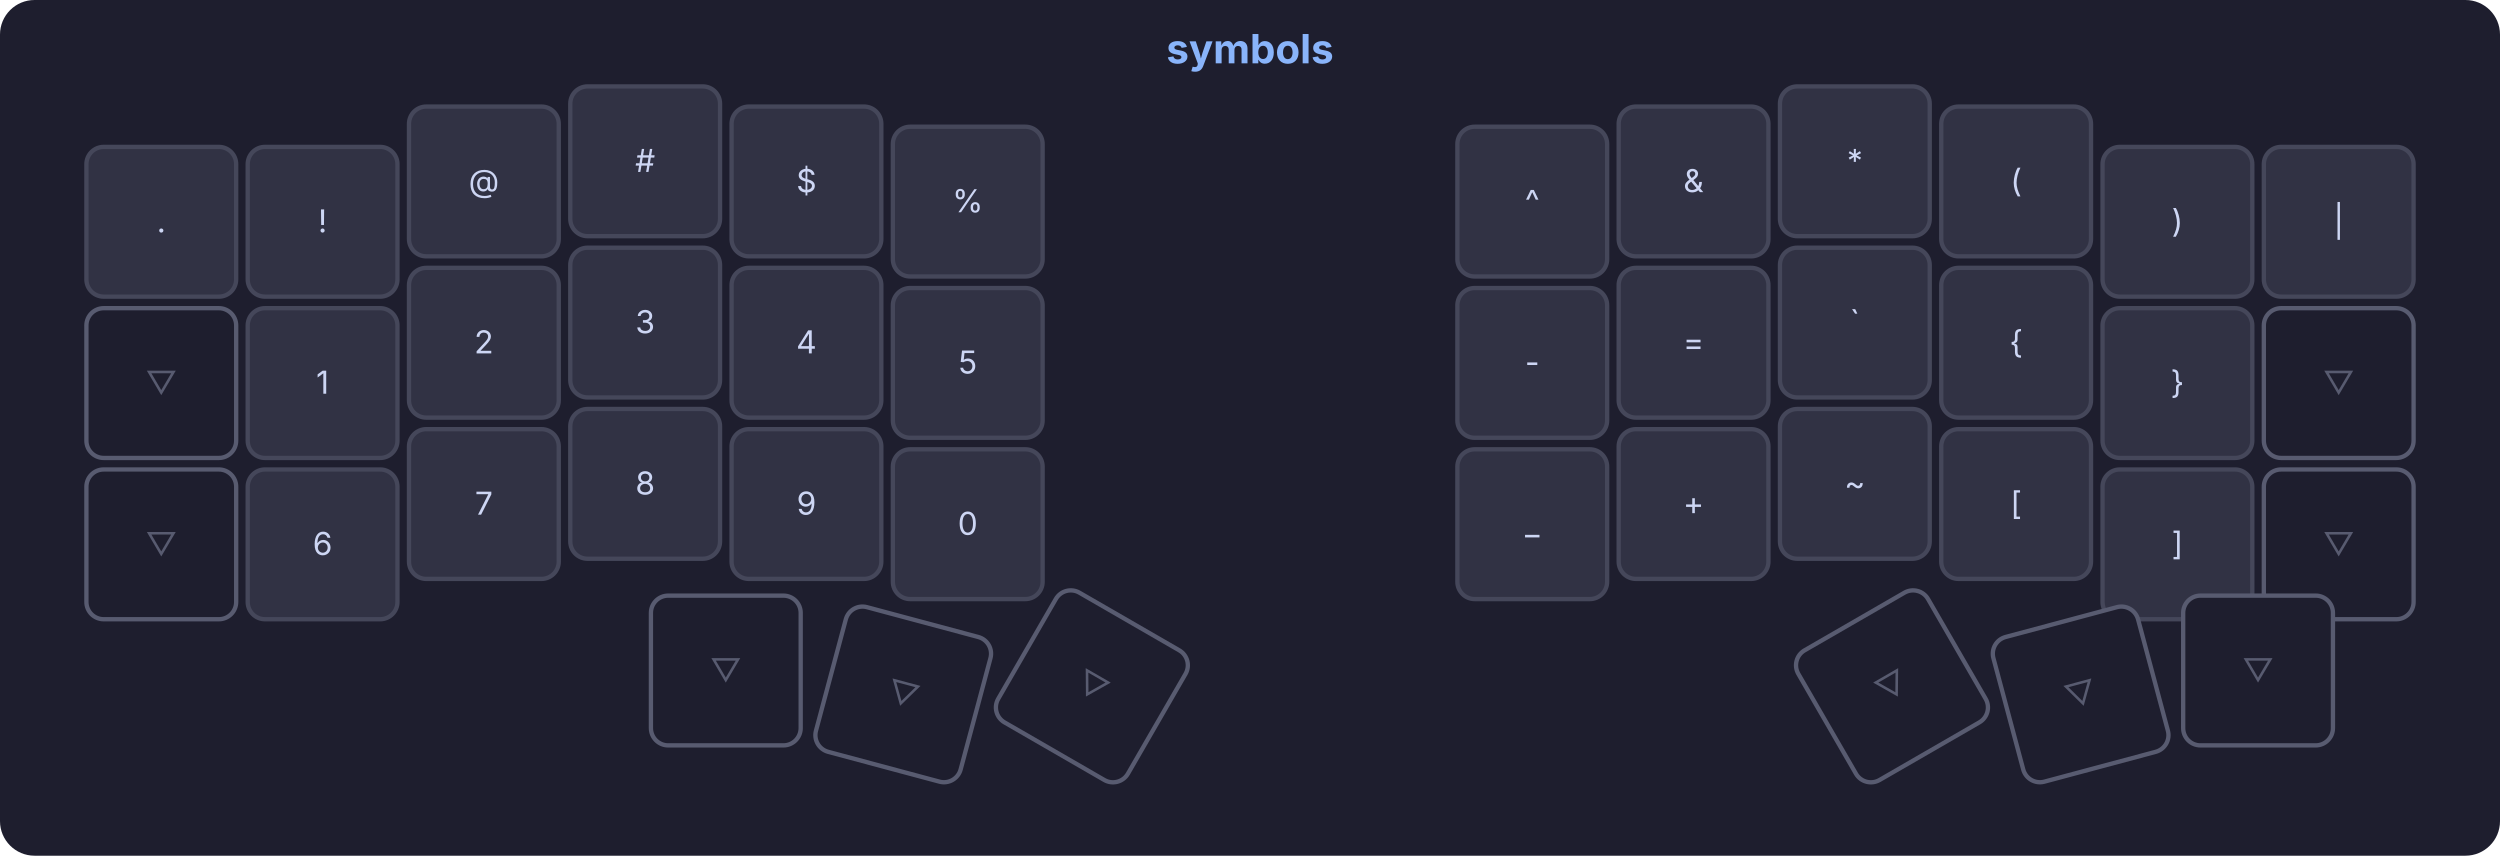
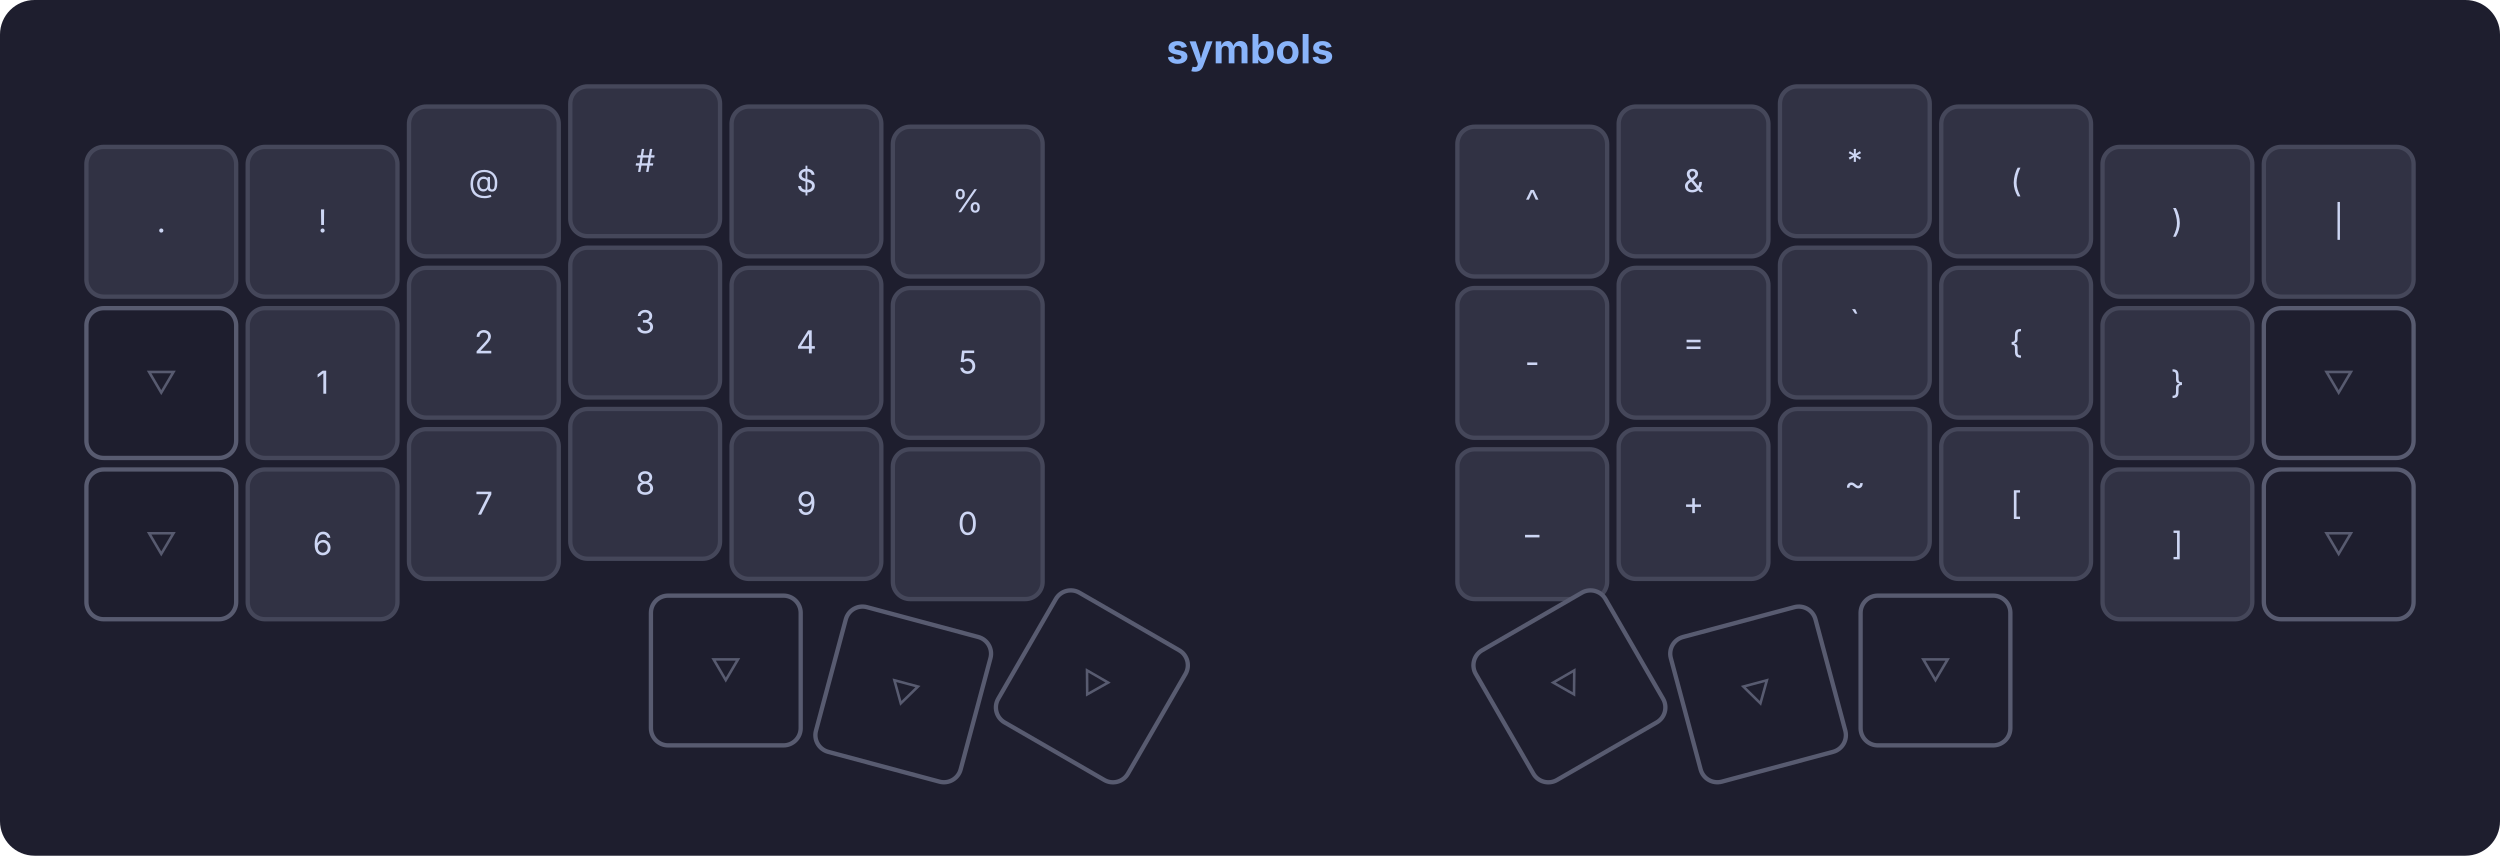
<svg xmlns="http://www.w3.org/2000/svg" viewBox="-30.0 -30.0 868.0 297.1">
  <rect x="-30.0" y="-30.0" width="868.0" height="297.1" fill="#1e1e2e" rx="12" />
  <text x="404.0" y="-8" text-anchor="middle" fill="#89b4fa" font-size="14px" font-weight="bold" font-family="Inter, SF Pro Text, Segoe UI, system-ui, sans-serif">symbols</text>
  <g>
    <rect x="0.0" y="21.0" width="52.0" height="52.0" rx="6" fill="#313244" stroke="#45475a" stroke-width="1.5" />
    <text x="26.0" y="50.7" text-anchor="middle" fill="#cdd6f4" font-size="11px" font-family="Inter, SF Pro Text, Segoe UI, system-ui, sans-serif">.</text>
  </g>
  <g>
    <rect x="56.0" y="21.0" width="52.0" height="52.0" rx="6" fill="#313244" stroke="#45475a" stroke-width="1.5" />
    <text x="82.0" y="50.7" text-anchor="middle" fill="#cdd6f4" font-size="11px" font-family="Inter, SF Pro Text, Segoe UI, system-ui, sans-serif">!</text>
  </g>
  <g>
    <rect x="112.0" y="7.0" width="52.0" height="52.0" rx="6" fill="#313244" stroke="#45475a" stroke-width="1.5" />
    <text x="138.0" y="36.7" text-anchor="middle" fill="#cdd6f4" font-size="11px" font-family="Inter, SF Pro Text, Segoe UI, system-ui, sans-serif">@</text>
  </g>
  <g>
    <rect x="168.0" y="0.0" width="52.0" height="52.0" rx="6" fill="#313244" stroke="#45475a" stroke-width="1.5" />
    <text x="194.0" y="29.7" text-anchor="middle" fill="#cdd6f4" font-size="11px" font-family="Inter, SF Pro Text, Segoe UI, system-ui, sans-serif">#</text>
  </g>
  <g>
    <rect x="224.0" y="7.0" width="52.0" height="52.0" rx="6" fill="#313244" stroke="#45475a" stroke-width="1.5" />
    <text x="250.0" y="36.7" text-anchor="middle" fill="#cdd6f4" font-size="11px" font-family="Inter, SF Pro Text, Segoe UI, system-ui, sans-serif">$</text>
  </g>
  <g>
    <rect x="280.0" y="14.0" width="52.0" height="52.0" rx="6" fill="#313244" stroke="#45475a" stroke-width="1.5" />
    <text x="306.0" y="43.7" text-anchor="middle" fill="#cdd6f4" font-size="11px" font-family="Inter, SF Pro Text, Segoe UI, system-ui, sans-serif">%</text>
  </g>
  <g>
    <rect x="476.0" y="14.0" width="52.0" height="52.0" rx="6" fill="#313244" stroke="#45475a" stroke-width="1.5" />
    <text x="502.0" y="43.7" text-anchor="middle" fill="#cdd6f4" font-size="11px" font-family="Inter, SF Pro Text, Segoe UI, system-ui, sans-serif">^</text>
  </g>
  <g>
    <rect x="532.0" y="7.0" width="52.0" height="52.0" rx="6" fill="#313244" stroke="#45475a" stroke-width="1.5" />
    <text x="558.0" y="36.7" text-anchor="middle" fill="#cdd6f4" font-size="11px" font-family="Inter, SF Pro Text, Segoe UI, system-ui, sans-serif">&amp;</text>
  </g>
  <g>
    <rect x="588.0" y="0.0" width="52.0" height="52.0" rx="6" fill="#313244" stroke="#45475a" stroke-width="1.5" />
    <text x="614.0" y="29.7" text-anchor="middle" fill="#cdd6f4" font-size="11px" font-family="Inter, SF Pro Text, Segoe UI, system-ui, sans-serif">*</text>
  </g>
  <g>
    <rect x="644.0" y="7.0" width="52.0" height="52.0" rx="6" fill="#313244" stroke="#45475a" stroke-width="1.5" />
    <text x="670.0" y="36.7" text-anchor="middle" fill="#cdd6f4" font-size="11px" font-family="Inter, SF Pro Text, Segoe UI, system-ui, sans-serif">(</text>
  </g>
  <g>
    <rect x="700.0" y="21.0" width="52.0" height="52.0" rx="6" fill="#313244" stroke="#45475a" stroke-width="1.5" />
    <text x="726.0" y="50.7" text-anchor="middle" fill="#cdd6f4" font-size="11px" font-family="Inter, SF Pro Text, Segoe UI, system-ui, sans-serif">)</text>
  </g>
  <g>
    <rect x="756.0" y="21.0" width="52.0" height="52.0" rx="6" fill="#313244" stroke="#45475a" stroke-width="1.5" />
    <text x="782.0" y="50.7" text-anchor="middle" fill="#cdd6f4" font-size="11px" font-family="Inter, SF Pro Text, Segoe UI, system-ui, sans-serif">|</text>
  </g>
  <g>
    <rect x="0.0" y="77.0" width="52.0" height="52.0" rx="6" fill="#1e1e2e" stroke="#585b70" stroke-width="1.5" />
    <text x="26.0" y="106.7" text-anchor="middle" fill="#585b70" font-size="11px" font-family="Inter, SF Pro Text, Segoe UI, system-ui, sans-serif">▽</text>
  </g>
  <g>
    <rect x="56.0" y="77.0" width="52.0" height="52.0" rx="6" fill="#313244" stroke="#45475a" stroke-width="1.5" />
    <text x="82.0" y="106.7" text-anchor="middle" fill="#cdd6f4" font-size="11px" font-family="Inter, SF Pro Text, Segoe UI, system-ui, sans-serif">1</text>
  </g>
  <g>
    <rect x="112.0" y="63.0" width="52.0" height="52.0" rx="6" fill="#313244" stroke="#45475a" stroke-width="1.5" />
    <text x="138.0" y="92.7" text-anchor="middle" fill="#cdd6f4" font-size="11px" font-family="Inter, SF Pro Text, Segoe UI, system-ui, sans-serif">2</text>
  </g>
  <g>
    <rect x="168.0" y="56.0" width="52.0" height="52.0" rx="6" fill="#313244" stroke="#45475a" stroke-width="1.5" />
    <text x="194.0" y="85.7" text-anchor="middle" fill="#cdd6f4" font-size="11px" font-family="Inter, SF Pro Text, Segoe UI, system-ui, sans-serif">3</text>
  </g>
  <g>
    <rect x="224.0" y="63.0" width="52.0" height="52.0" rx="6" fill="#313244" stroke="#45475a" stroke-width="1.5" />
    <text x="250.0" y="92.7" text-anchor="middle" fill="#cdd6f4" font-size="11px" font-family="Inter, SF Pro Text, Segoe UI, system-ui, sans-serif">4</text>
  </g>
  <g>
    <rect x="280.0" y="70.0" width="52.0" height="52.0" rx="6" fill="#313244" stroke="#45475a" stroke-width="1.5" />
    <text x="306.0" y="99.7" text-anchor="middle" fill="#cdd6f4" font-size="11px" font-family="Inter, SF Pro Text, Segoe UI, system-ui, sans-serif">5</text>
  </g>
  <g>
    <rect x="476.0" y="70.0" width="52.0" height="52.0" rx="6" fill="#313244" stroke="#45475a" stroke-width="1.5" />
    <text x="502.0" y="99.7" text-anchor="middle" fill="#cdd6f4" font-size="11px" font-family="Inter, SF Pro Text, Segoe UI, system-ui, sans-serif">-</text>
  </g>
  <g>
    <rect x="532.0" y="63.0" width="52.0" height="52.0" rx="6" fill="#313244" stroke="#45475a" stroke-width="1.5" />
    <text x="558.0" y="92.7" text-anchor="middle" fill="#cdd6f4" font-size="11px" font-family="Inter, SF Pro Text, Segoe UI, system-ui, sans-serif">=</text>
  </g>
  <g>
    <rect x="588.0" y="56.0" width="52.0" height="52.0" rx="6" fill="#313244" stroke="#45475a" stroke-width="1.5" />
    <text x="614.0" y="85.7" text-anchor="middle" fill="#cdd6f4" font-size="11px" font-family="Inter, SF Pro Text, Segoe UI, system-ui, sans-serif">`</text>
  </g>
  <g>
    <rect x="644.0" y="63.0" width="52.0" height="52.0" rx="6" fill="#313244" stroke="#45475a" stroke-width="1.5" />
    <text x="670.0" y="92.7" text-anchor="middle" fill="#cdd6f4" font-size="11px" font-family="Inter, SF Pro Text, Segoe UI, system-ui, sans-serif">{</text>
  </g>
  <g>
    <rect x="700.0" y="77.0" width="52.0" height="52.0" rx="6" fill="#313244" stroke="#45475a" stroke-width="1.5" />
    <text x="726.0" y="106.7" text-anchor="middle" fill="#cdd6f4" font-size="11px" font-family="Inter, SF Pro Text, Segoe UI, system-ui, sans-serif">}</text>
  </g>
  <g>
    <rect x="756.0" y="77.0" width="52.0" height="52.0" rx="6" fill="#1e1e2e" stroke="#585b70" stroke-width="1.5" />
    <text x="782.0" y="106.7" text-anchor="middle" fill="#585b70" font-size="11px" font-family="Inter, SF Pro Text, Segoe UI, system-ui, sans-serif">▽</text>
  </g>
  <g>
    <rect x="0.0" y="133.0" width="52.0" height="52.0" rx="6" fill="#1e1e2e" stroke="#585b70" stroke-width="1.5" />
    <text x="26.0" y="162.7" text-anchor="middle" fill="#585b70" font-size="11px" font-family="Inter, SF Pro Text, Segoe UI, system-ui, sans-serif">▽</text>
  </g>
  <g>
    <rect x="56.0" y="133.0" width="52.0" height="52.0" rx="6" fill="#313244" stroke="#45475a" stroke-width="1.5" />
    <text x="82.0" y="162.7" text-anchor="middle" fill="#cdd6f4" font-size="11px" font-family="Inter, SF Pro Text, Segoe UI, system-ui, sans-serif">6</text>
  </g>
  <g>
    <rect x="112.0" y="119.0" width="52.0" height="52.0" rx="6" fill="#313244" stroke="#45475a" stroke-width="1.5" />
    <text x="138.0" y="148.7" text-anchor="middle" fill="#cdd6f4" font-size="11px" font-family="Inter, SF Pro Text, Segoe UI, system-ui, sans-serif">7</text>
  </g>
  <g>
    <rect x="168.0" y="112.0" width="52.0" height="52.0" rx="6" fill="#313244" stroke="#45475a" stroke-width="1.5" />
    <text x="194.0" y="141.7" text-anchor="middle" fill="#cdd6f4" font-size="11px" font-family="Inter, SF Pro Text, Segoe UI, system-ui, sans-serif">8</text>
  </g>
  <g>
    <rect x="224.0" y="119.0" width="52.0" height="52.0" rx="6" fill="#313244" stroke="#45475a" stroke-width="1.5" />
    <text x="250.0" y="148.7" text-anchor="middle" fill="#cdd6f4" font-size="11px" font-family="Inter, SF Pro Text, Segoe UI, system-ui, sans-serif">9</text>
  </g>
  <g>
    <rect x="280.0" y="126.0" width="52.0" height="52.0" rx="6" fill="#313244" stroke="#45475a" stroke-width="1.5" />
    <text x="306.0" y="155.7" text-anchor="middle" fill="#cdd6f4" font-size="11px" font-family="Inter, SF Pro Text, Segoe UI, system-ui, sans-serif">0</text>
  </g>
  <g>
    <rect x="476.0" y="126.0" width="52.0" height="52.0" rx="6" fill="#313244" stroke="#45475a" stroke-width="1.5" />
    <text x="502.0" y="155.7" text-anchor="middle" fill="#cdd6f4" font-size="11px" font-family="Inter, SF Pro Text, Segoe UI, system-ui, sans-serif">_</text>
  </g>
  <g>
    <rect x="532.0" y="119.0" width="52.0" height="52.0" rx="6" fill="#313244" stroke="#45475a" stroke-width="1.5" />
    <text x="558.0" y="148.7" text-anchor="middle" fill="#cdd6f4" font-size="11px" font-family="Inter, SF Pro Text, Segoe UI, system-ui, sans-serif">+</text>
  </g>
  <g>
    <rect x="588.0" y="112.0" width="52.0" height="52.0" rx="6" fill="#313244" stroke="#45475a" stroke-width="1.5" />
    <text x="614.0" y="141.7" text-anchor="middle" fill="#cdd6f4" font-size="11px" font-family="Inter, SF Pro Text, Segoe UI, system-ui, sans-serif">~</text>
  </g>
  <g>
    <rect x="644.0" y="119.0" width="52.0" height="52.0" rx="6" fill="#313244" stroke="#45475a" stroke-width="1.5" />
    <text x="670.0" y="148.7" text-anchor="middle" fill="#cdd6f4" font-size="11px" font-family="Inter, SF Pro Text, Segoe UI, system-ui, sans-serif">[</text>
  </g>
  <g>
    <rect x="700.0" y="133.0" width="52.0" height="52.0" rx="6" fill="#313244" stroke="#45475a" stroke-width="1.5" />
    <text x="726.0" y="162.7" text-anchor="middle" fill="#cdd6f4" font-size="11px" font-family="Inter, SF Pro Text, Segoe UI, system-ui, sans-serif">]</text>
  </g>
  <g>
    <rect x="756.0" y="133.0" width="52.0" height="52.0" rx="6" fill="#1e1e2e" stroke="#585b70" stroke-width="1.5" />
    <text x="782.0" y="162.7" text-anchor="middle" fill="#585b70" font-size="11px" font-family="Inter, SF Pro Text, Segoe UI, system-ui, sans-serif">▽</text>
  </g>
  <g>
    <rect x="196.0" y="176.8" width="52.0" height="52.0" rx="6" fill="#1e1e2e" stroke="#585b70" stroke-width="1.5" />
    <text x="222.0" y="206.5" text-anchor="middle" fill="#585b70" font-size="11px" font-family="Inter, SF Pro Text, Segoe UI, system-ui, sans-serif">▽</text>
  </g>
  <g transform="rotate(15.0 283.6 211.1)">
    <rect x="257.6" y="185.1" width="52.0" height="52.0" rx="6" fill="#1e1e2e" stroke="#585b70" stroke-width="1.5" />
    <text x="283.6" y="214.7" text-anchor="middle" fill="#585b70" font-size="11px" font-family="Inter, SF Pro Text, Segoe UI, system-ui, sans-serif">▽</text>
  </g>
  <g transform="rotate(30.0 349.1 208.3)">
    <rect x="323.1" y="182.3" width="52.0" height="52.0" rx="6" fill="#1e1e2e" stroke="#585b70" stroke-width="1.5" />
    <text x="349.1" y="211.9" text-anchor="middle" fill="#585b70" font-size="11px" font-family="Inter, SF Pro Text, Segoe UI, system-ui, sans-serif">▽</text>
  </g>
-   <g transform="rotate(-30.0 626.9 208.3)">
-     <rect x="600.9" y="182.3" width="52.0" height="52.0" rx="6" fill="#1e1e2e" stroke="#585b70" stroke-width="1.5" />
-     <text x="626.9" y="211.9" text-anchor="middle" fill="#585b70" font-size="11px" font-family="Inter, SF Pro Text, Segoe UI, system-ui, sans-serif">▽</text>
+   <g transform="rotate(-30.0 514.9 208.3)">
+     <rect x="488.9" y="182.3" width="52.0" height="52.0" rx="6" fill="#1e1e2e" stroke="#585b70" stroke-width="1.5" />
+     <text x="514.9" y="211.9" text-anchor="middle" fill="#585b70" font-size="11px" font-family="Inter, SF Pro Text, Segoe UI, system-ui, sans-serif">▽</text>
  </g>
-   <g transform="rotate(-15.0 692.4 211.1)">
-     <rect x="666.4" y="185.1" width="52.0" height="52.0" rx="6" fill="#1e1e2e" stroke="#585b70" stroke-width="1.5" />
-     <text x="692.4" y="214.7" text-anchor="middle" fill="#585b70" font-size="11px" font-family="Inter, SF Pro Text, Segoe UI, system-ui, sans-serif">▽</text>
+   <g transform="rotate(-15.0 580.4 211.1)">
+     <rect x="554.4" y="185.1" width="52.0" height="52.0" rx="6" fill="#1e1e2e" stroke="#585b70" stroke-width="1.5" />
+     <text x="580.4" y="214.7" text-anchor="middle" fill="#585b70" font-size="11px" font-family="Inter, SF Pro Text, Segoe UI, system-ui, sans-serif">▽</text>
  </g>
  <g>
-     <rect x="728.0" y="176.8" width="52.0" height="52.0" rx="6" fill="#1e1e2e" stroke="#585b70" stroke-width="1.5" />
-     <text x="754.0" y="206.5" text-anchor="middle" fill="#585b70" font-size="11px" font-family="Inter, SF Pro Text, Segoe UI, system-ui, sans-serif">▽</text>
+     <rect x="616.0" y="176.8" width="52.0" height="52.0" rx="6" fill="#1e1e2e" stroke="#585b70" stroke-width="1.5" />
+     <text x="642.0" y="206.5" text-anchor="middle" fill="#585b70" font-size="11px" font-family="Inter, SF Pro Text, Segoe UI, system-ui, sans-serif">▽</text>
  </g>
</svg>
